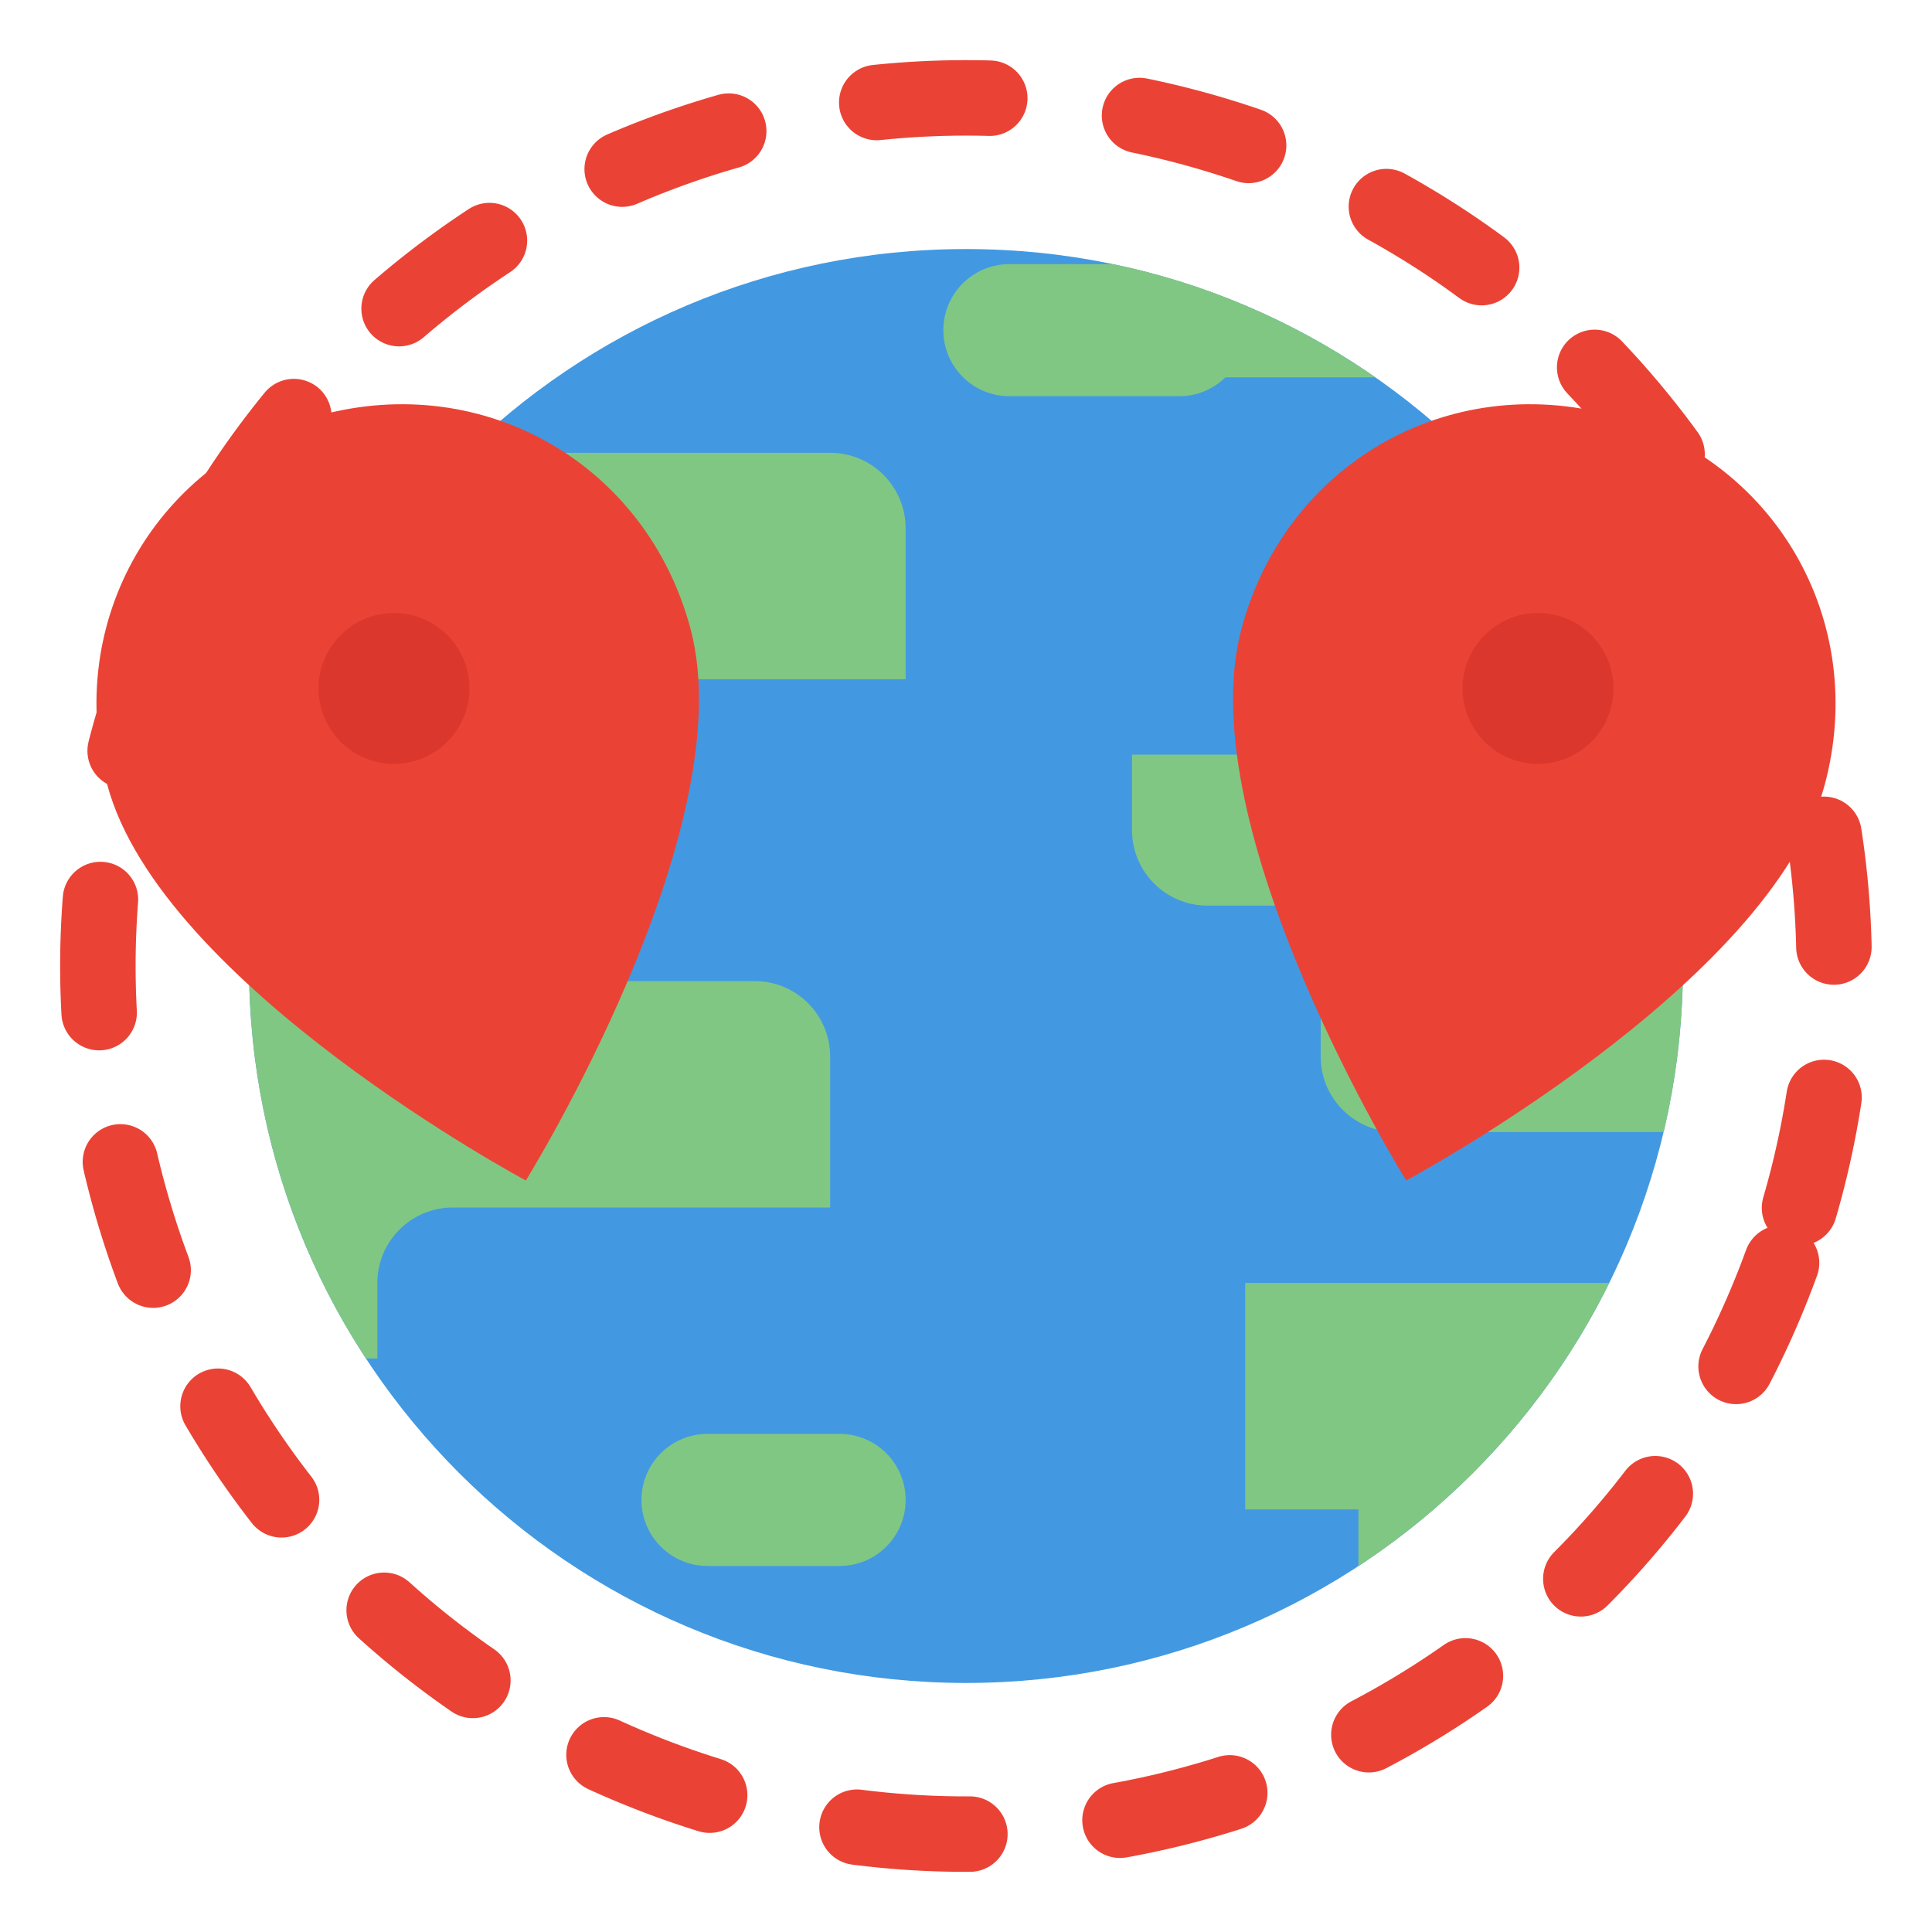
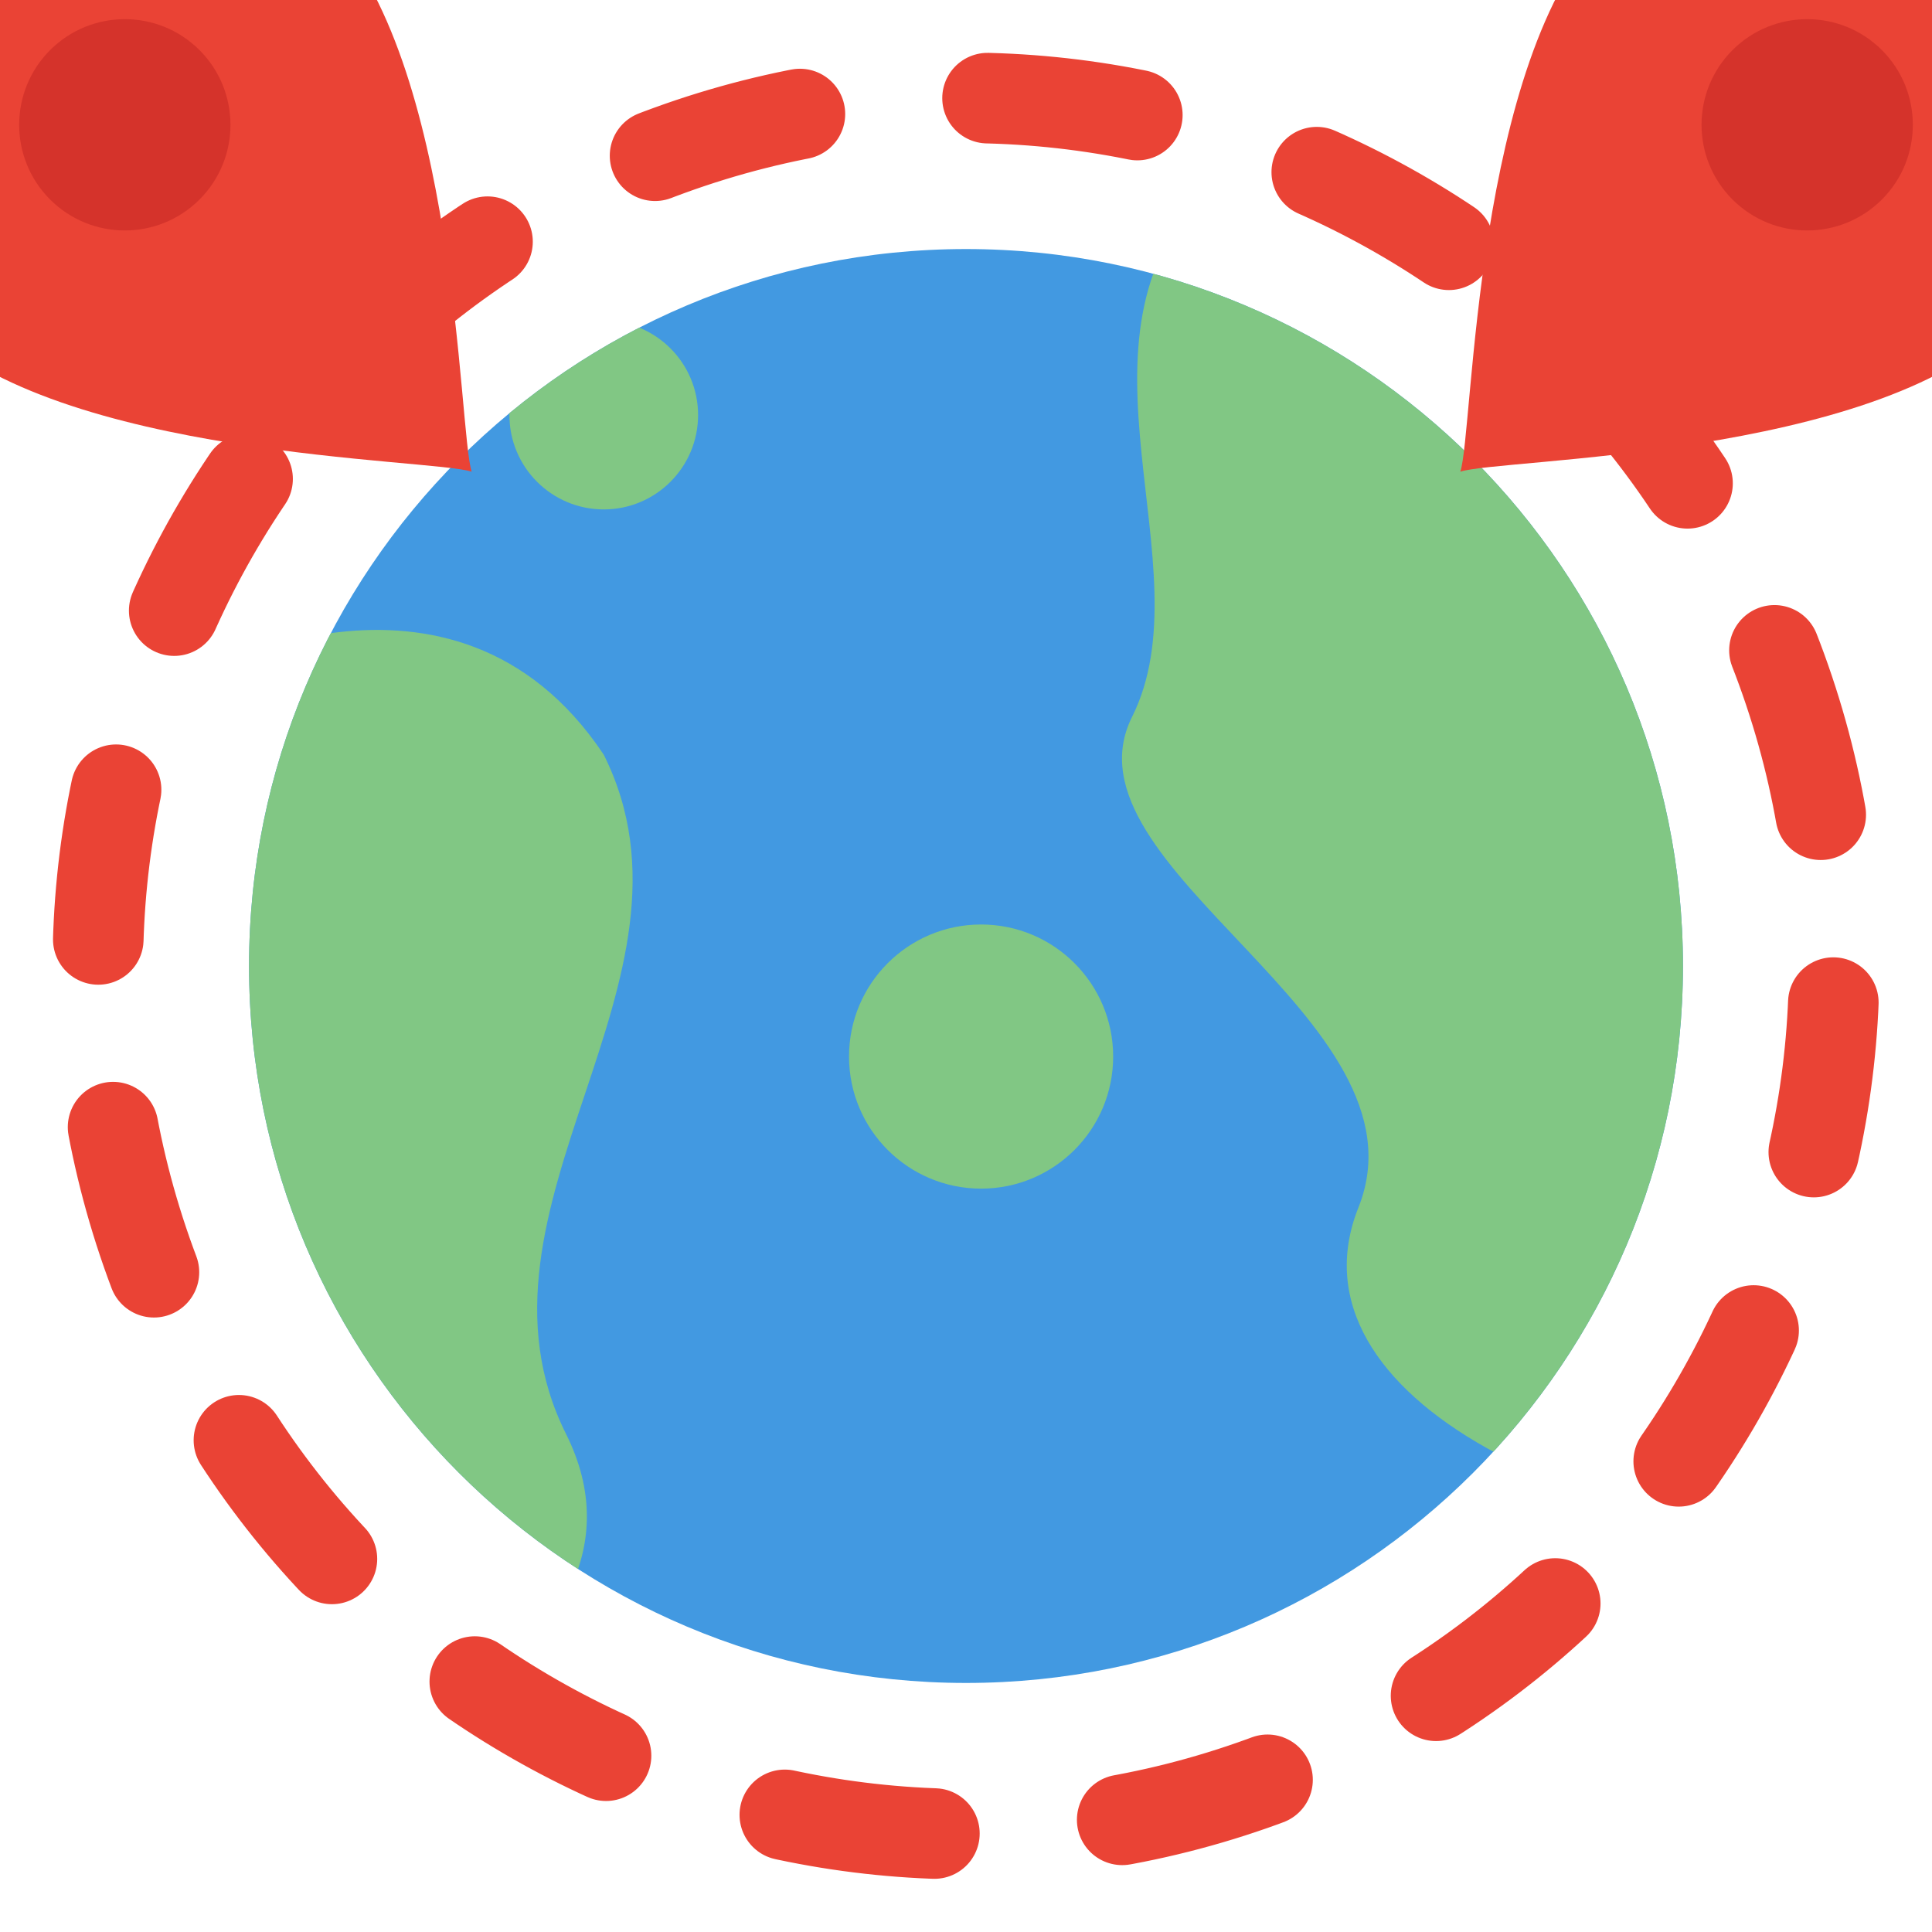
<svg xmlns="http://www.w3.org/2000/svg" viewBox="0 0 512 512">
  <defs>
    <clipPath id="globe-clip">
      <circle cx="256" cy="256" r="190" />
    </clipPath>
  </defs>
-   <circle cx="256" cy="256" r="230" fill="none" stroke="#EA4335" stroke-width="20" stroke-linecap="round" stroke-dasharray="30 40" transform="rotate(20 256 256)" />
+   <circle cx="256" cy="256" r="230" fill="none" stroke="#EA4335" stroke-width="24" stroke-linecap="round" stroke-dasharray="40 50" transform="rotate(-20 256 256)" />
  <circle cx="256" cy="256" r="190" fill="#4299E1" />
  <g clip-path="url(#globe-clip)" fill="#81C784">
-     <path d="M 300 40 H 500 V 160 H 400 A 20 20 0 0 1 380 140 V 100 H 300 Z" />
-     <path d="M 320 200 H 550 V 300 H 370 A 20 20 0 0 1 350 280 V 240 H 320 A 20 20 0 0 1 300 220 V 200 Z" />
-     <path d="M 330 340 H 500 V 450 H 380 A 20 20 0 0 1 360 430 V 400 H 330 Z" />
-     <path d="M 20 120 H 220 A 20 20 0 0 1 240 140 V 180 H 150 A 20 20 0 0 0 130 200 V 220 H 20 Z" />
-     <path d="M -20 260 H 200 A 20 20 0 0 1 220 280 V 320 H 120 A 20 20 0 0 0 100 340 V 360 H -20 Z" />
-     <rect x="170" y="380" width="70" height="35" rx="17.5" />
-     <rect x="250" y="70" width="80" height="35" rx="17.5" />
+     <path d="M 50 180 C 50 180 120 140 160 200 C 190 260 120 320 150 380 C 180 440 80 480 40 480 L 0 480 L 0 180 Z" />
+     <path d="M 320 50 C 280 90 320 150 300 190 C 280 230 380 270 360 320 C 340 370 420 410 512 410 L 512 50 L 320 50 Z" />
+     <circle cx="260" cy="280" r="35" />
+     <circle cx="160" cy="110" r="25" />
  </g>
-   <g transform="translate(85, 110) rotate(-15)">
-     <path d="M 0 0 C -45 0 -80 35 -80 80 C -80 135 0 210 0 210 C 0 210 80 135 80 80 C 80 35 45 0 0 0 Z" fill="#EA4335" />
-     <circle cx="0" cy="75" r="20" fill="#B71C1C" opacity="0.3" />
+   <g transform="translate(125, 125) rotate(-45)">
+     <path d="M 0 0 C -5 -10 -75 -80 -75 -130 A 75 75 0 1 1 75 -130 C 75 -80 5 -10 0 0 Z" fill="#EA4335" />
+     <circle cx="0" cy="-130" r="28" fill="#B71C1C" opacity="0.4" />
  </g>
-   <g transform="translate(427, 110) rotate(15)">
-     <path d="M 0 0 C -45 0 -80 35 -80 80 C -80 135 0 210 0 210 C 0 210 80 135 80 80 C 80 35 45 0 0 0 Z" fill="#EA4335" />
-     <circle cx="0" cy="75" r="20" fill="#B71C1C" opacity="0.3" />
+   <g transform="translate(387, 125) rotate(45)">
+     <path d="M 0 0 C -5 -10 -75 -80 -75 -130 A 75 75 0 1 1 75 -130 C 75 -80 5 -10 0 0 Z" fill="#EA4335" />
+     <circle cx="0" cy="-130" r="28" fill="#B71C1C" opacity="0.4" />
  </g>
</svg>
